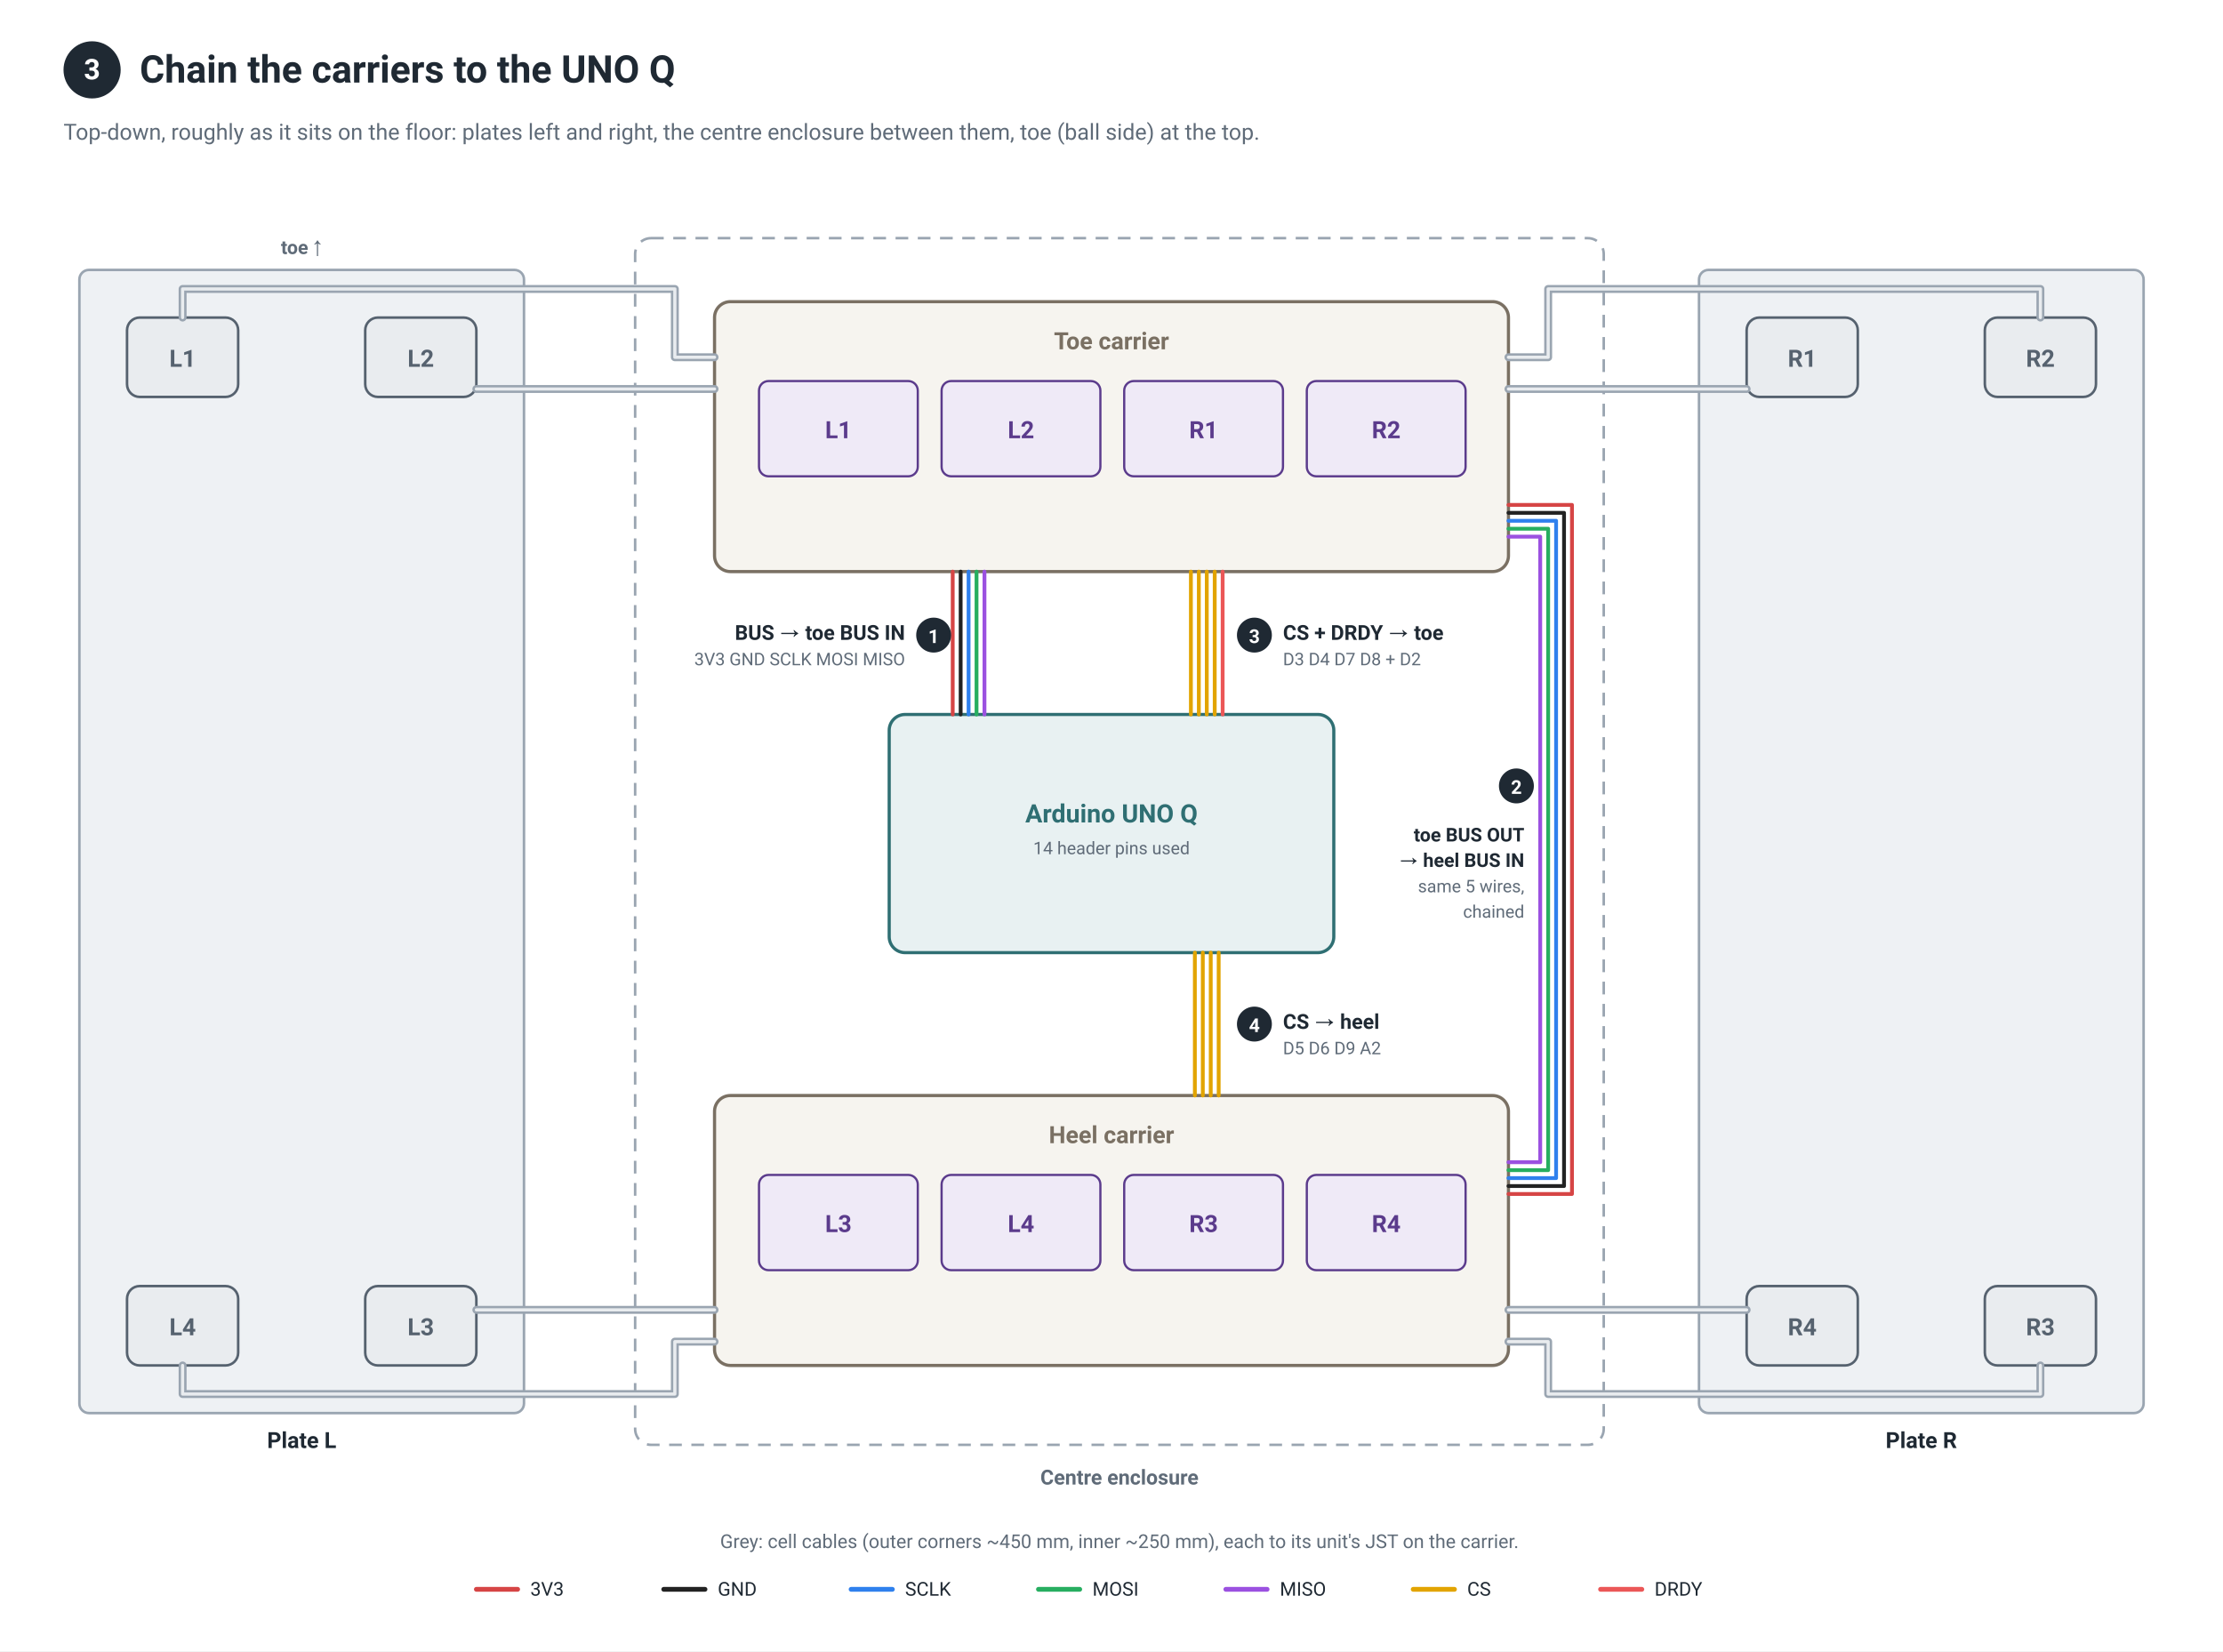
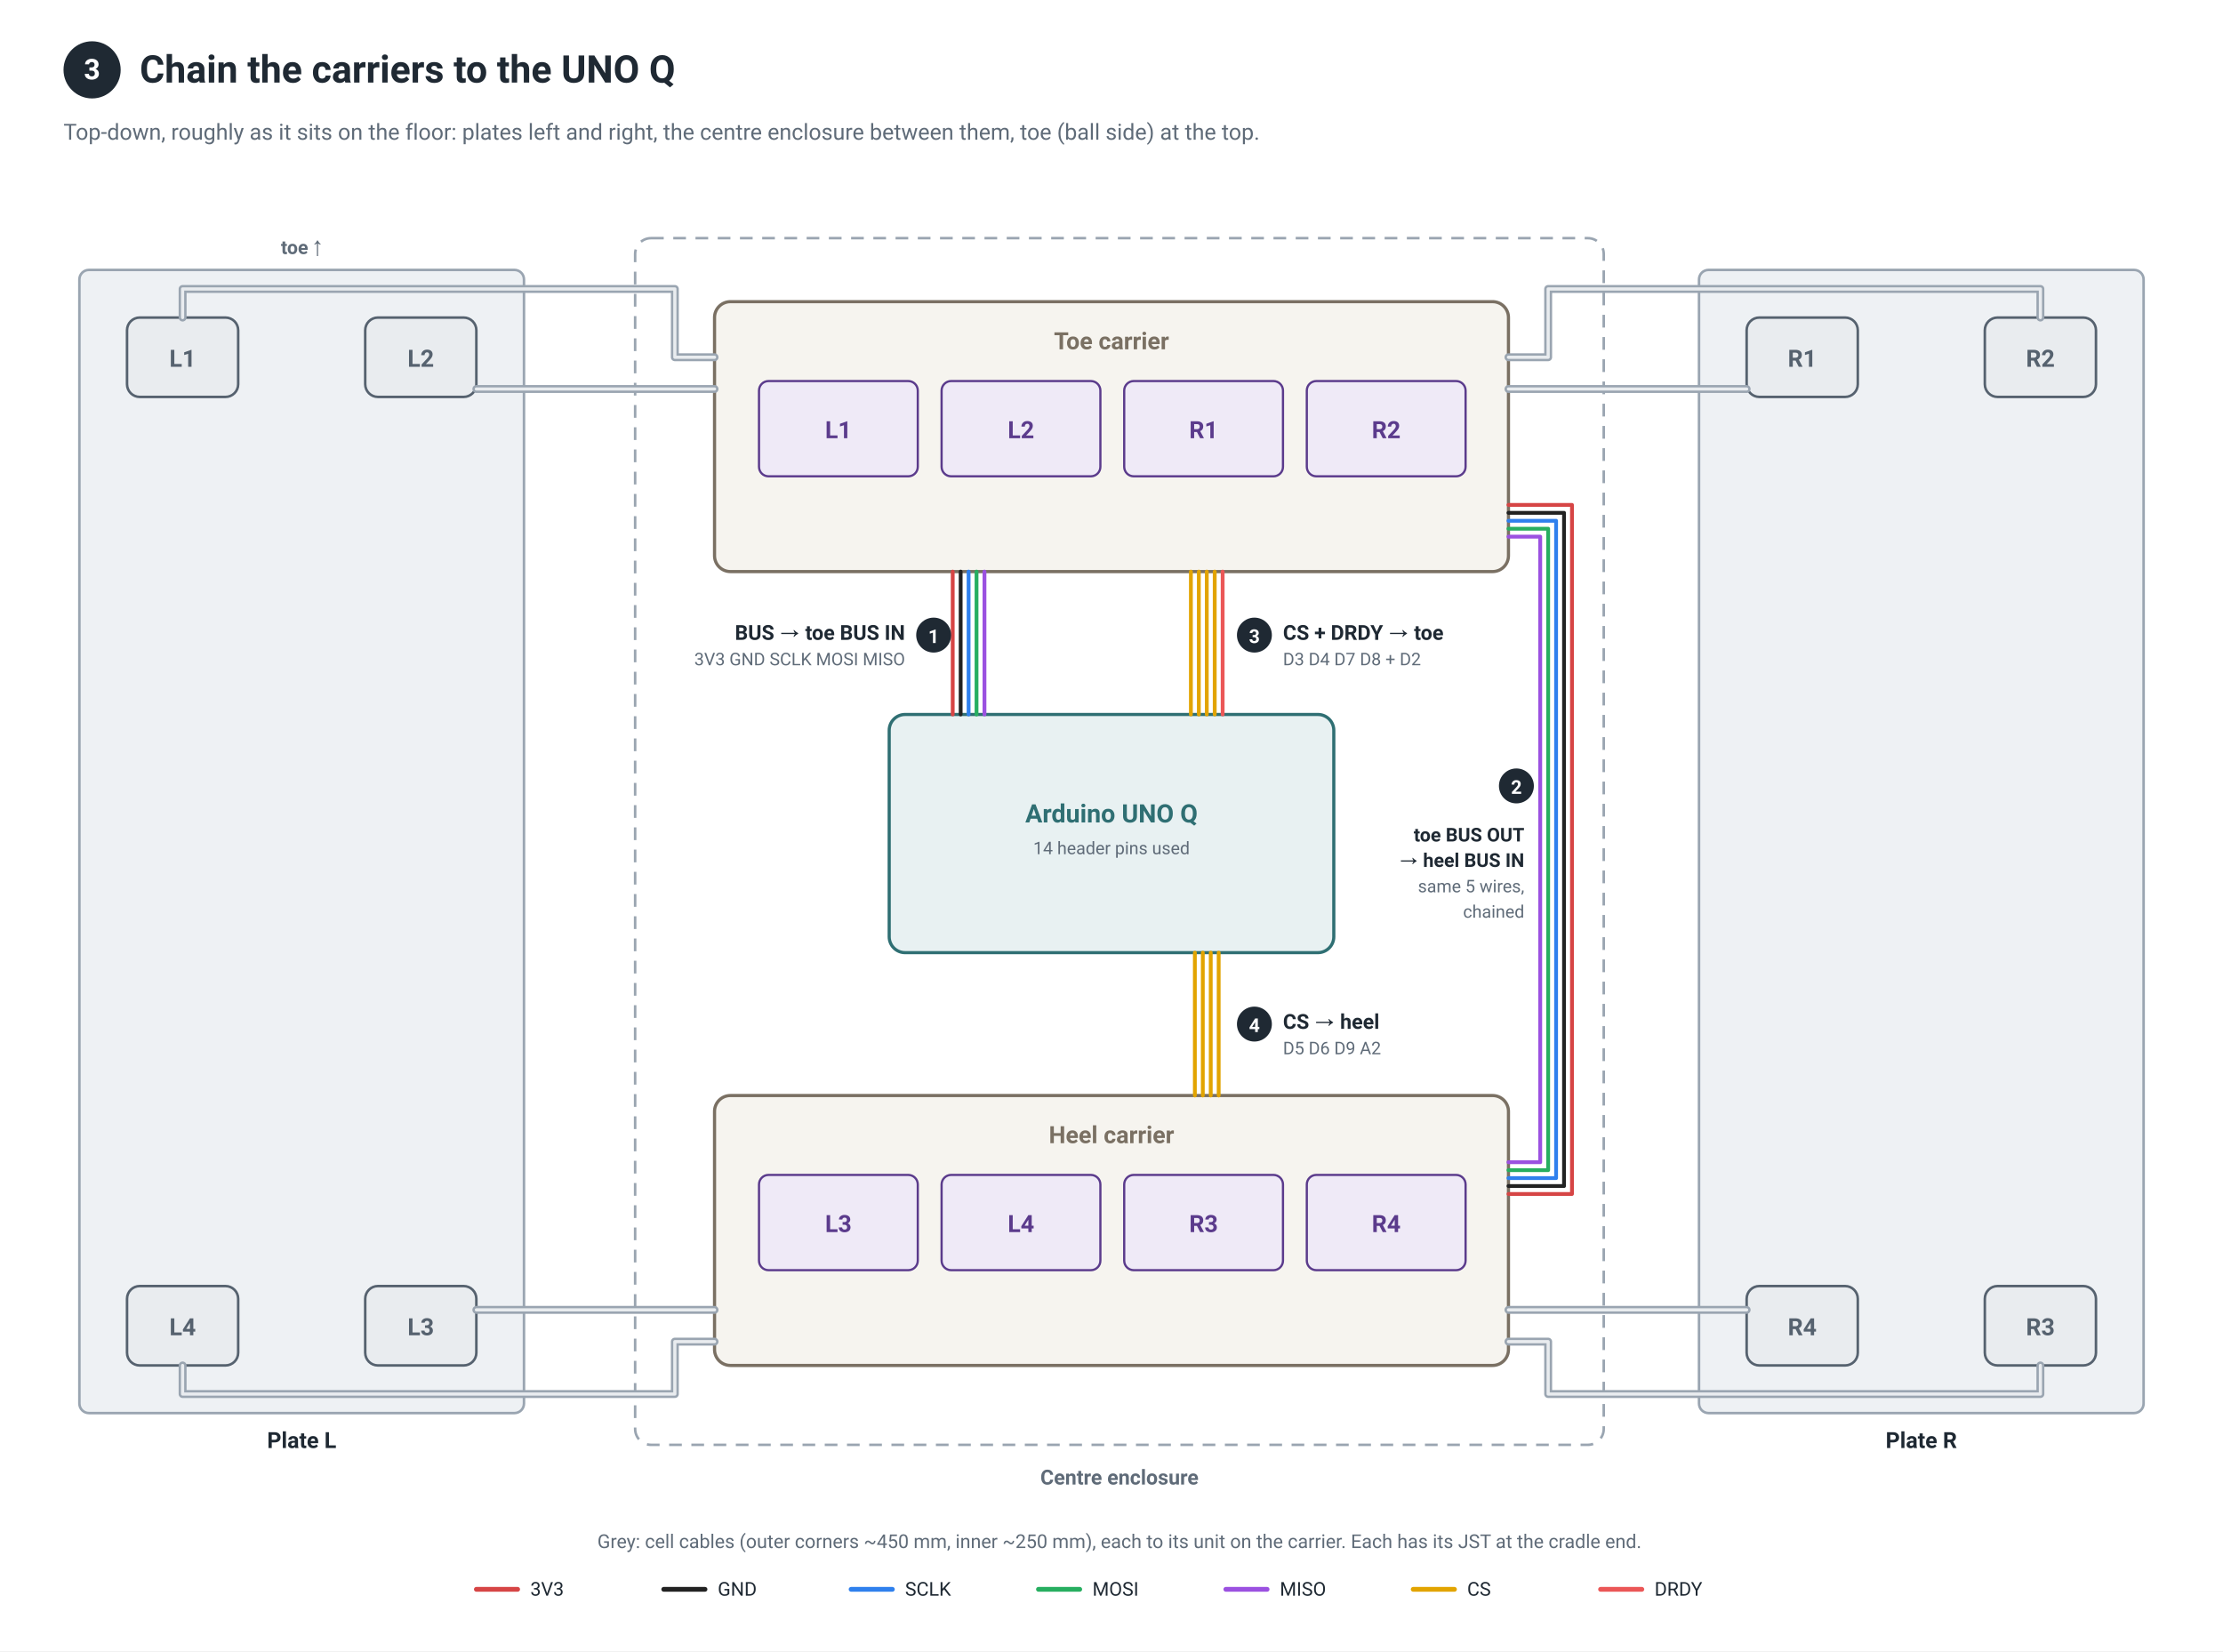
<svg xmlns="http://www.w3.org/2000/svg" viewBox="0 0 1400 1040" width="1400" height="1040" font-family="-apple-system, BlinkMacSystemFont, Segoe UI, Roboto, Helvetica, Arial, sans-serif">
  <rect width="1400" height="1040" fill="#FFFFFF" />
  <circle cx="58" cy="44" r="18" fill="#1F2933" />
  <text x="58" y="50" font-size="18" font-weight="700" fill="#FFFFFF" text-anchor="middle">3</text>
  <text x="88" y="52" font-size="24" font-weight="700" fill="#1F2933" text-anchor="start">Chain the carriers to the UNO Q</text>
  <text x="40" y="88" font-size="14" font-weight="400" fill="#5F6B78" text-anchor="start">Top-down, roughly as it sits on the floor: plates left and right, the centre enclosure between them, toe (ball side) at the top.</text>
  <rect x="50" y="170" width="280" height="720" rx="6" fill="#EEF1F4" stroke="#9AA5B1" stroke-width="1.6" />
  <text x="190" y="912" font-size="14" font-weight="700" fill="#1F2933" text-anchor="middle">Plate L</text>
  <rect x="1070" y="170" width="280" height="720" rx="6" fill="#EEF1F4" stroke="#9AA5B1" stroke-width="1.6" />
  <text x="1210" y="912" font-size="14" font-weight="700" fill="#1F2933" text-anchor="middle">Plate R</text>
  <rect x="80" y="200" width="70" height="50" rx="8" fill="#E9ECEF" stroke="#56626F" stroke-width="1.6" />
  <text x="115" y="231" font-size="15" font-weight="700" fill="#56626F" text-anchor="middle">L1</text>
  <rect x="230" y="200" width="70" height="50" rx="8" fill="#E9ECEF" stroke="#56626F" stroke-width="1.6" />
  <text x="265" y="231" font-size="15" font-weight="700" fill="#56626F" text-anchor="middle">L2</text>
  <rect x="230" y="810" width="70" height="50" rx="8" fill="#E9ECEF" stroke="#56626F" stroke-width="1.6" />
  <text x="265" y="841" font-size="15" font-weight="700" fill="#56626F" text-anchor="middle">L3</text>
  <rect x="80" y="810" width="70" height="50" rx="8" fill="#E9ECEF" stroke="#56626F" stroke-width="1.6" />
  <text x="115" y="841" font-size="15" font-weight="700" fill="#56626F" text-anchor="middle">L4</text>
  <rect x="1100" y="200" width="70" height="50" rx="8" fill="#E9ECEF" stroke="#56626F" stroke-width="1.6" />
  <text x="1135" y="231" font-size="15" font-weight="700" fill="#56626F" text-anchor="middle">R1</text>
  <rect x="1250" y="200" width="70" height="50" rx="8" fill="#E9ECEF" stroke="#56626F" stroke-width="1.6" />
  <text x="1285" y="231" font-size="15" font-weight="700" fill="#56626F" text-anchor="middle">R2</text>
  <rect x="1250" y="810" width="70" height="50" rx="8" fill="#E9ECEF" stroke="#56626F" stroke-width="1.6" />
  <text x="1285" y="841" font-size="15" font-weight="700" fill="#56626F" text-anchor="middle">R3</text>
  <rect x="1100" y="810" width="70" height="50" rx="8" fill="#E9ECEF" stroke="#56626F" stroke-width="1.6" />
  <text x="1135" y="841" font-size="15" font-weight="700" fill="#56626F" text-anchor="middle">R4</text>
  <text x="190" y="160" font-size="12" font-weight="600" fill="#5F6B78" text-anchor="middle">toe ↑</text>
  <rect x="400" y="150" width="610" height="760" rx="10" fill="none" stroke="#9AA5B1" stroke-width="1.6" stroke-dasharray="8 6" />
  <text x="705" y="935" font-size="13" font-weight="700" fill="#5F6B78" text-anchor="middle">Centre enclosure</text>
  <rect x="450" y="190" width="500" height="170" rx="10" fill="#F6F4EF" stroke="#7A7063" stroke-width="2" />
  <text x="700" y="220" font-size="15" font-weight="700" fill="#7A7063" text-anchor="middle">Toe carrier</text>
  <rect x="478" y="240" width="100" height="60" rx="6" fill="#EFEAF7" stroke="#5B3B8C" stroke-width="1.4" />
  <text x="528" y="276" font-size="15" font-weight="700" fill="#5B3B8C" text-anchor="middle">L1</text>
  <rect x="593" y="240" width="100" height="60" rx="6" fill="#EFEAF7" stroke="#5B3B8C" stroke-width="1.4" />
  <text x="643" y="276" font-size="15" font-weight="700" fill="#5B3B8C" text-anchor="middle">L2</text>
  <rect x="708" y="240" width="100" height="60" rx="6" fill="#EFEAF7" stroke="#5B3B8C" stroke-width="1.4" />
  <text x="758" y="276" font-size="15" font-weight="700" fill="#5B3B8C" text-anchor="middle">R1</text>
  <rect x="823" y="240" width="100" height="60" rx="6" fill="#EFEAF7" stroke="#5B3B8C" stroke-width="1.4" />
  <text x="873" y="276" font-size="15" font-weight="700" fill="#5B3B8C" text-anchor="middle">R2</text>
  <rect x="450" y="690" width="500" height="170" rx="10" fill="#F6F4EF" stroke="#7A7063" stroke-width="2" />
  <text x="700" y="720" font-size="15" font-weight="700" fill="#7A7063" text-anchor="middle">Heel carrier</text>
  <rect x="478" y="740" width="100" height="60" rx="6" fill="#EFEAF7" stroke="#5B3B8C" stroke-width="1.4" />
  <text x="528" y="776" font-size="15" font-weight="700" fill="#5B3B8C" text-anchor="middle">L3</text>
  <rect x="593" y="740" width="100" height="60" rx="6" fill="#EFEAF7" stroke="#5B3B8C" stroke-width="1.4" />
  <text x="643" y="776" font-size="15" font-weight="700" fill="#5B3B8C" text-anchor="middle">L4</text>
  <rect x="708" y="740" width="100" height="60" rx="6" fill="#EFEAF7" stroke="#5B3B8C" stroke-width="1.4" />
  <text x="758" y="776" font-size="15" font-weight="700" fill="#5B3B8C" text-anchor="middle">R3</text>
  <rect x="823" y="740" width="100" height="60" rx="6" fill="#EFEAF7" stroke="#5B3B8C" stroke-width="1.4" />
  <text x="873" y="776" font-size="15" font-weight="700" fill="#5B3B8C" text-anchor="middle">R4</text>
  <rect x="560" y="450" width="280" height="150" rx="10" fill="#E8F1F2" stroke="#2F6F73" stroke-width="2" />
  <text x="700" y="518" font-size="16" font-weight="700" fill="#2F6F73" text-anchor="middle">Arduino UNO Q</text>
  <text x="700" y="538" font-size="11" font-weight="400" fill="#5F6B78" text-anchor="middle">14 header pins used</text>
  <path d="M600.0,450 L600.0,360" fill="none" stroke="#D64545" stroke-width="2.4" stroke-linejoin="round" stroke-linecap="round" />
  <path d="M605.0,450 L605.0,360" fill="none" stroke="#222222" stroke-width="2.4" stroke-linejoin="round" stroke-linecap="round" />
  <path d="M610.0,450 L610.0,360" fill="none" stroke="#2F80ED" stroke-width="2.4" stroke-linejoin="round" stroke-linecap="round" />
  <path d="M615.0,450 L615.0,360" fill="none" stroke="#27AE60" stroke-width="2.4" stroke-linejoin="round" stroke-linecap="round" />
  <path d="M620.0,450 L620.0,360" fill="none" stroke="#9B51E0" stroke-width="2.4" stroke-linejoin="round" stroke-linecap="round" />
  <path d="M750.0,450 L750.0,360" fill="none" stroke="#E2A400" stroke-width="2.4" stroke-linejoin="round" stroke-linecap="round" />
  <path d="M755.0,450 L755.0,360" fill="none" stroke="#E2A400" stroke-width="2.4" stroke-linejoin="round" stroke-linecap="round" />
  <path d="M760.0,450 L760.0,360" fill="none" stroke="#E2A400" stroke-width="2.4" stroke-linejoin="round" stroke-linecap="round" />
  <path d="M765.0,450 L765.0,360" fill="none" stroke="#E2A400" stroke-width="2.4" stroke-linejoin="round" stroke-linecap="round" />
  <path d="M770.0,450 L770.0,360" fill="none" stroke="#EB5757" stroke-width="2.4" stroke-linejoin="round" stroke-linecap="round" />
  <path d="M752.5,600 L752.5,690" fill="none" stroke="#E2A400" stroke-width="2.4" stroke-linejoin="round" stroke-linecap="round" />
  <path d="M757.5,600 L757.5,690" fill="none" stroke="#E2A400" stroke-width="2.4" stroke-linejoin="round" stroke-linecap="round" />
  <path d="M762.5,600 L762.5,690" fill="none" stroke="#E2A400" stroke-width="2.4" stroke-linejoin="round" stroke-linecap="round" />
  <path d="M767.5,600 L767.5,690" fill="none" stroke="#E2A400" stroke-width="2.4" stroke-linejoin="round" stroke-linecap="round" />
  <path d="M950,318 L990,318 L990,752 L950,752" fill="none" stroke="#D64545" stroke-width="2.4" stroke-linejoin="round" stroke-linecap="round" />
  <path d="M950,323 L985,323 L985,747 L950,747" fill="none" stroke="#222222" stroke-width="2.4" stroke-linejoin="round" stroke-linecap="round" />
  <path d="M950,328 L980,328 L980,742 L950,742" fill="none" stroke="#2F80ED" stroke-width="2.4" stroke-linejoin="round" stroke-linecap="round" />
  <path d="M950,333 L975,333 L975,737 L950,737" fill="none" stroke="#27AE60" stroke-width="2.4" stroke-linejoin="round" stroke-linecap="round" />
  <path d="M950,338 L970,338 L970,732 L950,732" fill="none" stroke="#9B51E0" stroke-width="2.4" stroke-linejoin="round" stroke-linecap="round" />
  <circle cx="588" cy="400" r="11" fill="#1F2933" />
  <text x="588" y="405" font-size="12" font-weight="700" fill="#FFFFFF" text-anchor="middle">1</text>
  <text x="570" y="403" font-size="13" font-weight="700" fill="#1F2933" text-anchor="end">BUS → toe BUS IN</text>
  <text x="570" y="419" font-size="11" font-weight="400" fill="#5F6B78" text-anchor="end">3V3 GND SCLK MOSI MISO</text>
  <circle cx="790" cy="400" r="11" fill="#1F2933" />
  <text x="790" y="405" font-size="12" font-weight="700" fill="#FFFFFF" text-anchor="middle">3</text>
  <text x="808" y="403" font-size="13" font-weight="700" fill="#1F2933" text-anchor="start">CS + DRDY → toe</text>
  <text x="808" y="419" font-size="11" font-weight="400" fill="#5F6B78" text-anchor="start">D3 D4 D7 D8 + D2</text>
  <circle cx="955" cy="495" r="11" fill="#1F2933" />
  <text x="955" y="500" font-size="12" font-weight="700" fill="#FFFFFF" text-anchor="middle">2</text>
  <text x="960" y="530" font-size="12" font-weight="700" fill="#1F2933" text-anchor="end">toe BUS OUT</text>
  <text x="960" y="546" font-size="12" font-weight="700" fill="#1F2933" text-anchor="end">→ heel BUS IN</text>
  <text x="960" y="562" font-size="11" font-weight="400" fill="#5F6B78" text-anchor="end">same 5 wires,</text>
  <text x="960" y="578" font-size="11" font-weight="400" fill="#5F6B78" text-anchor="end">chained</text>
  <circle cx="790" cy="645" r="11" fill="#1F2933" />
  <text x="790" y="650" font-size="12" font-weight="700" fill="#FFFFFF" text-anchor="middle">4</text>
  <text x="808" y="648" font-size="13" font-weight="700" fill="#1F2933" text-anchor="start">CS → heel</text>
  <text x="808" y="664" font-size="11" font-weight="400" fill="#5F6B78" text-anchor="start">D5 D6 D9 A2</text>
  <path d="M115,200 L115,182 L425,182 L425,225 L450,225" fill="none" stroke="#9AA5B1" stroke-width="5" stroke-linejoin="round" stroke-linecap="round" />
  <path d="M115,200 L115,182 L425,182 L425,225 L450,225" fill="none" stroke="#E9ECEF" stroke-width="2" stroke-linejoin="round" stroke-linecap="round" />
  <path d="M300,245 L450,245" fill="none" stroke="#9AA5B1" stroke-width="5" stroke-linejoin="round" stroke-linecap="round" />
  <path d="M300,245 L450,245" fill="none" stroke="#E9ECEF" stroke-width="2" stroke-linejoin="round" stroke-linecap="round" />
  <path d="M1285,200 L1285,182 L975,182 L975,225 L950,225" fill="none" stroke="#9AA5B1" stroke-width="5" stroke-linejoin="round" stroke-linecap="round" />
  <path d="M1285,200 L1285,182 L975,182 L975,225 L950,225" fill="none" stroke="#E9ECEF" stroke-width="2" stroke-linejoin="round" stroke-linecap="round" />
  <path d="M1100,245 L950,245" fill="none" stroke="#9AA5B1" stroke-width="5" stroke-linejoin="round" stroke-linecap="round" />
  <path d="M1100,245 L950,245" fill="none" stroke="#E9ECEF" stroke-width="2" stroke-linejoin="round" stroke-linecap="round" />
  <path d="M300,825 L450,825" fill="none" stroke="#9AA5B1" stroke-width="5" stroke-linejoin="round" stroke-linecap="round" />
  <path d="M300,825 L450,825" fill="none" stroke="#E9ECEF" stroke-width="2" stroke-linejoin="round" stroke-linecap="round" />
  <path d="M115,860 L115,878 L425,878 L425,845 L450,845" fill="none" stroke="#9AA5B1" stroke-width="5" stroke-linejoin="round" stroke-linecap="round" />
  <path d="M115,860 L115,878 L425,878 L425,845 L450,845" fill="none" stroke="#E9ECEF" stroke-width="2" stroke-linejoin="round" stroke-linecap="round" />
  <path d="M1100,825 L950,825" fill="none" stroke="#9AA5B1" stroke-width="5" stroke-linejoin="round" stroke-linecap="round" />
  <path d="M1100,825 L950,825" fill="none" stroke="#E9ECEF" stroke-width="2" stroke-linejoin="round" stroke-linecap="round" />
  <path d="M1285,860 L1285,878 L975,878 L975,845 L950,845" fill="none" stroke="#9AA5B1" stroke-width="5" stroke-linejoin="round" stroke-linecap="round" />
  <path d="M1285,860 L1285,878 L975,878 L975,845 L950,845" fill="none" stroke="#E9ECEF" stroke-width="2" stroke-linejoin="round" stroke-linecap="round" />
-   <text x="705" y="975" font-size="12" font-weight="400" fill="#5F6B78" text-anchor="middle">Grey: cell cables (outer corners ~450 mm, inner ~250 mm), each to its unit's JST on the carrier.</text>
+   <text x="705" y="975" font-size="12" font-weight="400" fill="#5F6B78" text-anchor="middle">Grey: cell cables (outer corners ~450 mm, inner ~250 mm), each to its unit on the carrier. Each has its JST at the cradle end.</text>
  <path d="M300,1001 L326,1001" fill="none" stroke="#D64545" stroke-width="3" stroke-linejoin="round" stroke-linecap="round" />
  <text x="334" y="1005" font-size="12" font-weight="400" fill="#1F2933" text-anchor="start">3V3</text>
  <path d="M418,1001 L444,1001" fill="none" stroke="#222222" stroke-width="3" stroke-linejoin="round" stroke-linecap="round" />
  <text x="452" y="1005" font-size="12" font-weight="400" fill="#1F2933" text-anchor="start">GND</text>
  <path d="M536,1001 L562,1001" fill="none" stroke="#2F80ED" stroke-width="3" stroke-linejoin="round" stroke-linecap="round" />
  <text x="570" y="1005" font-size="12" font-weight="400" fill="#1F2933" text-anchor="start">SCLK</text>
  <path d="M654,1001 L680,1001" fill="none" stroke="#27AE60" stroke-width="3" stroke-linejoin="round" stroke-linecap="round" />
  <text x="688" y="1005" font-size="12" font-weight="400" fill="#1F2933" text-anchor="start">MOSI</text>
  <path d="M772,1001 L798,1001" fill="none" stroke="#9B51E0" stroke-width="3" stroke-linejoin="round" stroke-linecap="round" />
  <text x="806" y="1005" font-size="12" font-weight="400" fill="#1F2933" text-anchor="start">MISO</text>
  <path d="M890,1001 L916,1001" fill="none" stroke="#E2A400" stroke-width="3" stroke-linejoin="round" stroke-linecap="round" />
  <text x="924" y="1005" font-size="12" font-weight="400" fill="#1F2933" text-anchor="start">CS</text>
  <path d="M1008,1001 L1034,1001" fill="none" stroke="#EB5757" stroke-width="3" stroke-linejoin="round" stroke-linecap="round" />
  <text x="1042" y="1005" font-size="12" font-weight="400" fill="#1F2933" text-anchor="start">DRDY</text>
</svg>
